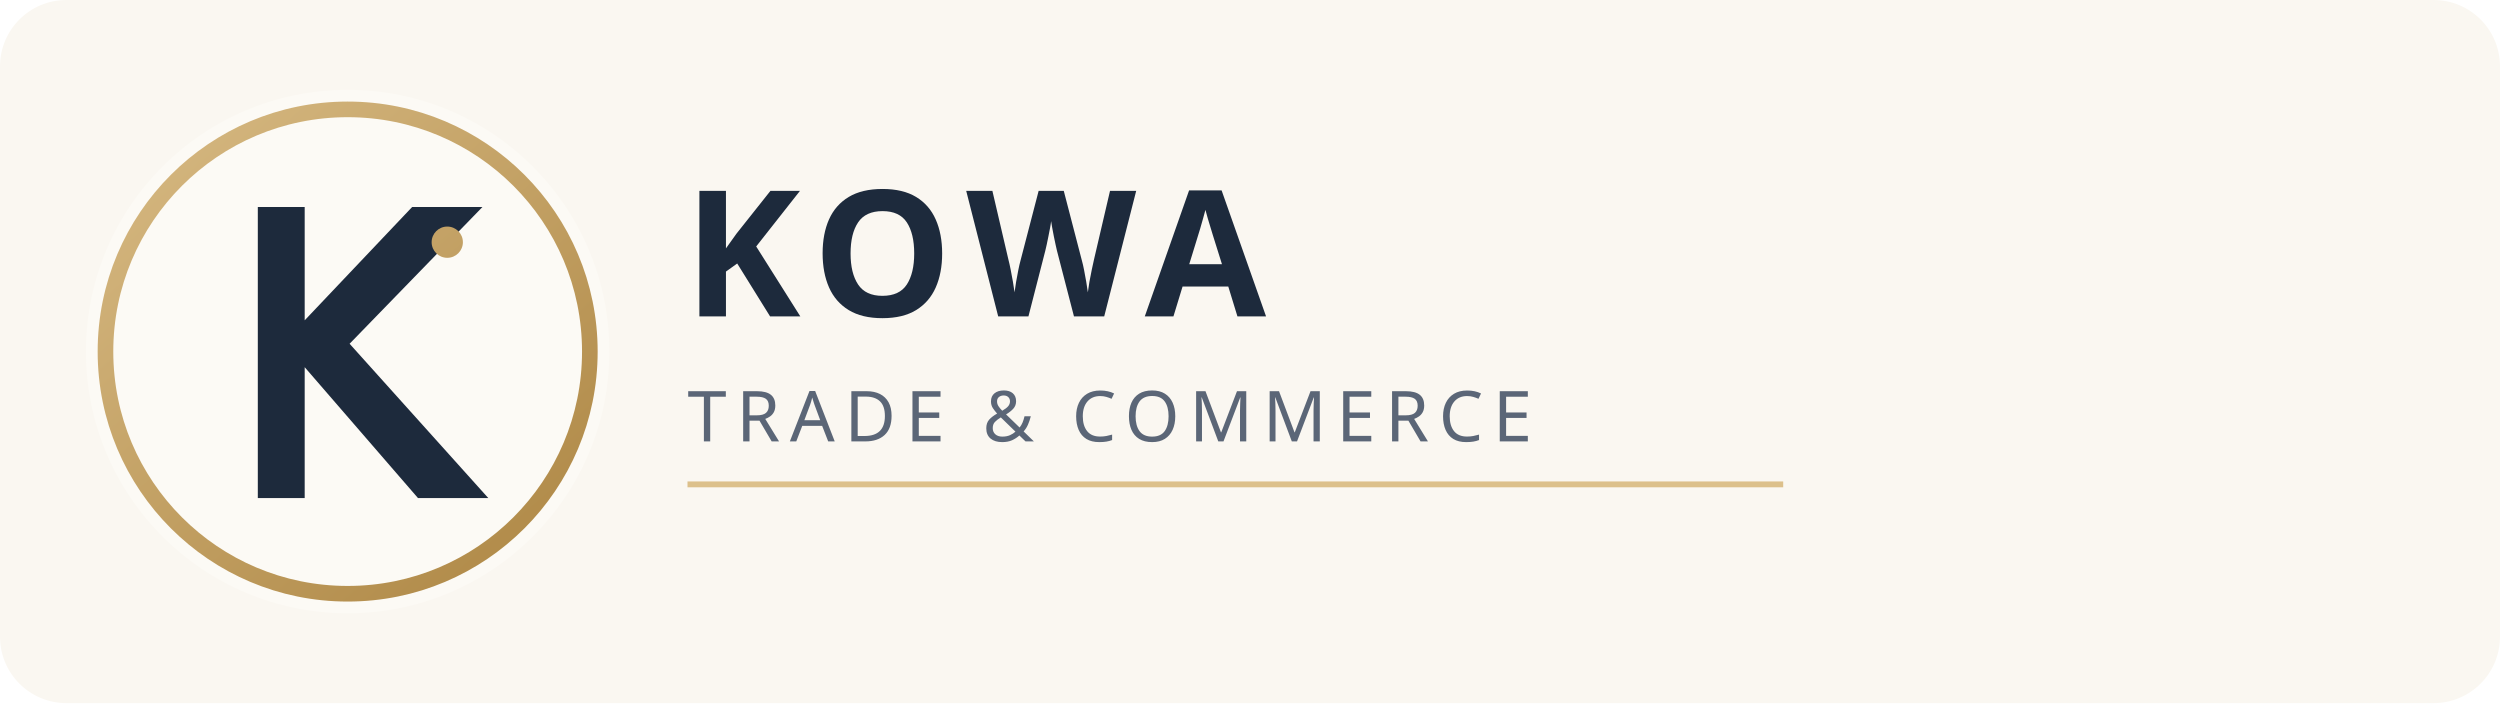
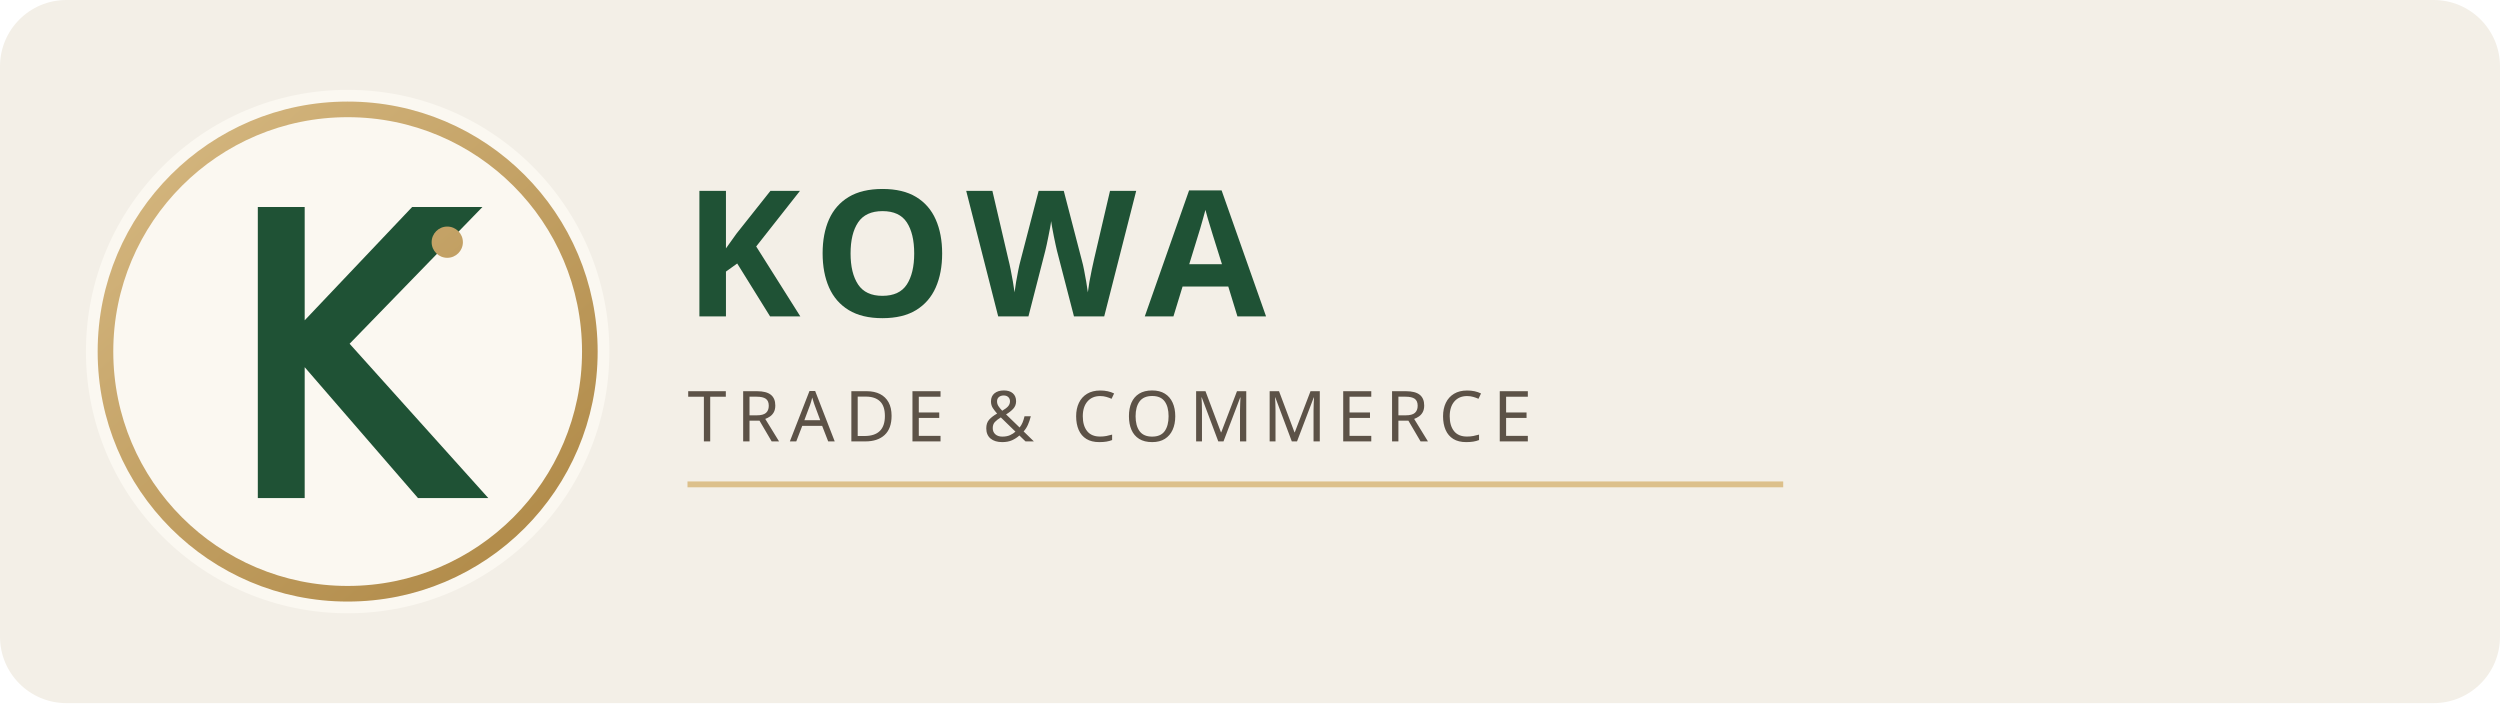
<svg xmlns="http://www.w3.org/2000/svg" width="1280" height="360" viewBox="0 0 1280 360" fill="none">
  <defs>
    <linearGradient id="kowaGoldPrimary" x1="42" y1="18" x2="314" y2="332" gradientUnits="userSpaceOnUse">
      <stop stop-color="#DCC08B" />
      <stop offset="1" stop-color="#A9813D" />
    </linearGradient>
  </defs>
-   <rect width="1280" height="360" rx="34" fill="#FAF7F1" />
-   <circle cx="178" cy="180" r="134" fill="#FCFAF5" />
+   <rect width="1280" height="360" rx="34" fill="#F3EFE7" />
+   <circle cx="178" cy="180" r="134" fill="#FBF8F1" />
  <circle cx="178" cy="180" r="124" stroke="url(#kowaGoldPrimary)" stroke-width="8" />
-   <path d="M132 106H156V164L211 106H247L179 176L250 255H214L156 188V255H132V106Z" fill="#1D2A3C" />
+   <path d="M132 106H156V164L211 106H247L179 176L250 255H214L156 188V255H132V106Z" fill="#1F5235" />
  <circle cx="229" cy="124" r="8" fill="url(#kowaGoldPrimary)" />
-   <text x="350" y="162" fill="#1D2A3C" font-size="90" font-weight="600" letter-spacing="8" font-family="&quot;Avenir Next&quot;, &quot;Segoe UI&quot;, sans-serif">KOWA</text>
-   <text x="352" y="226" fill="#5B6677" font-size="36" letter-spacing="5" font-family="&quot;Avenir Next&quot;, &quot;Segoe UI&quot;, sans-serif">TRADE &amp; COMMERCE</text>
+   <text x="350" y="162" fill="#1F5235" font-size="90" font-weight="600" letter-spacing="8" font-family="&quot;Avenir Next&quot;, &quot;Segoe UI&quot;, sans-serif">KOWA</text>
+   <text x="352" y="226" fill="#5C5247" font-size="36" letter-spacing="5" font-family="&quot;Avenir Next&quot;, &quot;Segoe UI&quot;, sans-serif">TRADE &amp; COMMERCE</text>
  <line x1="352" y1="248" x2="913" y2="248" stroke="#DCC08B" stroke-width="3" />
</svg>
